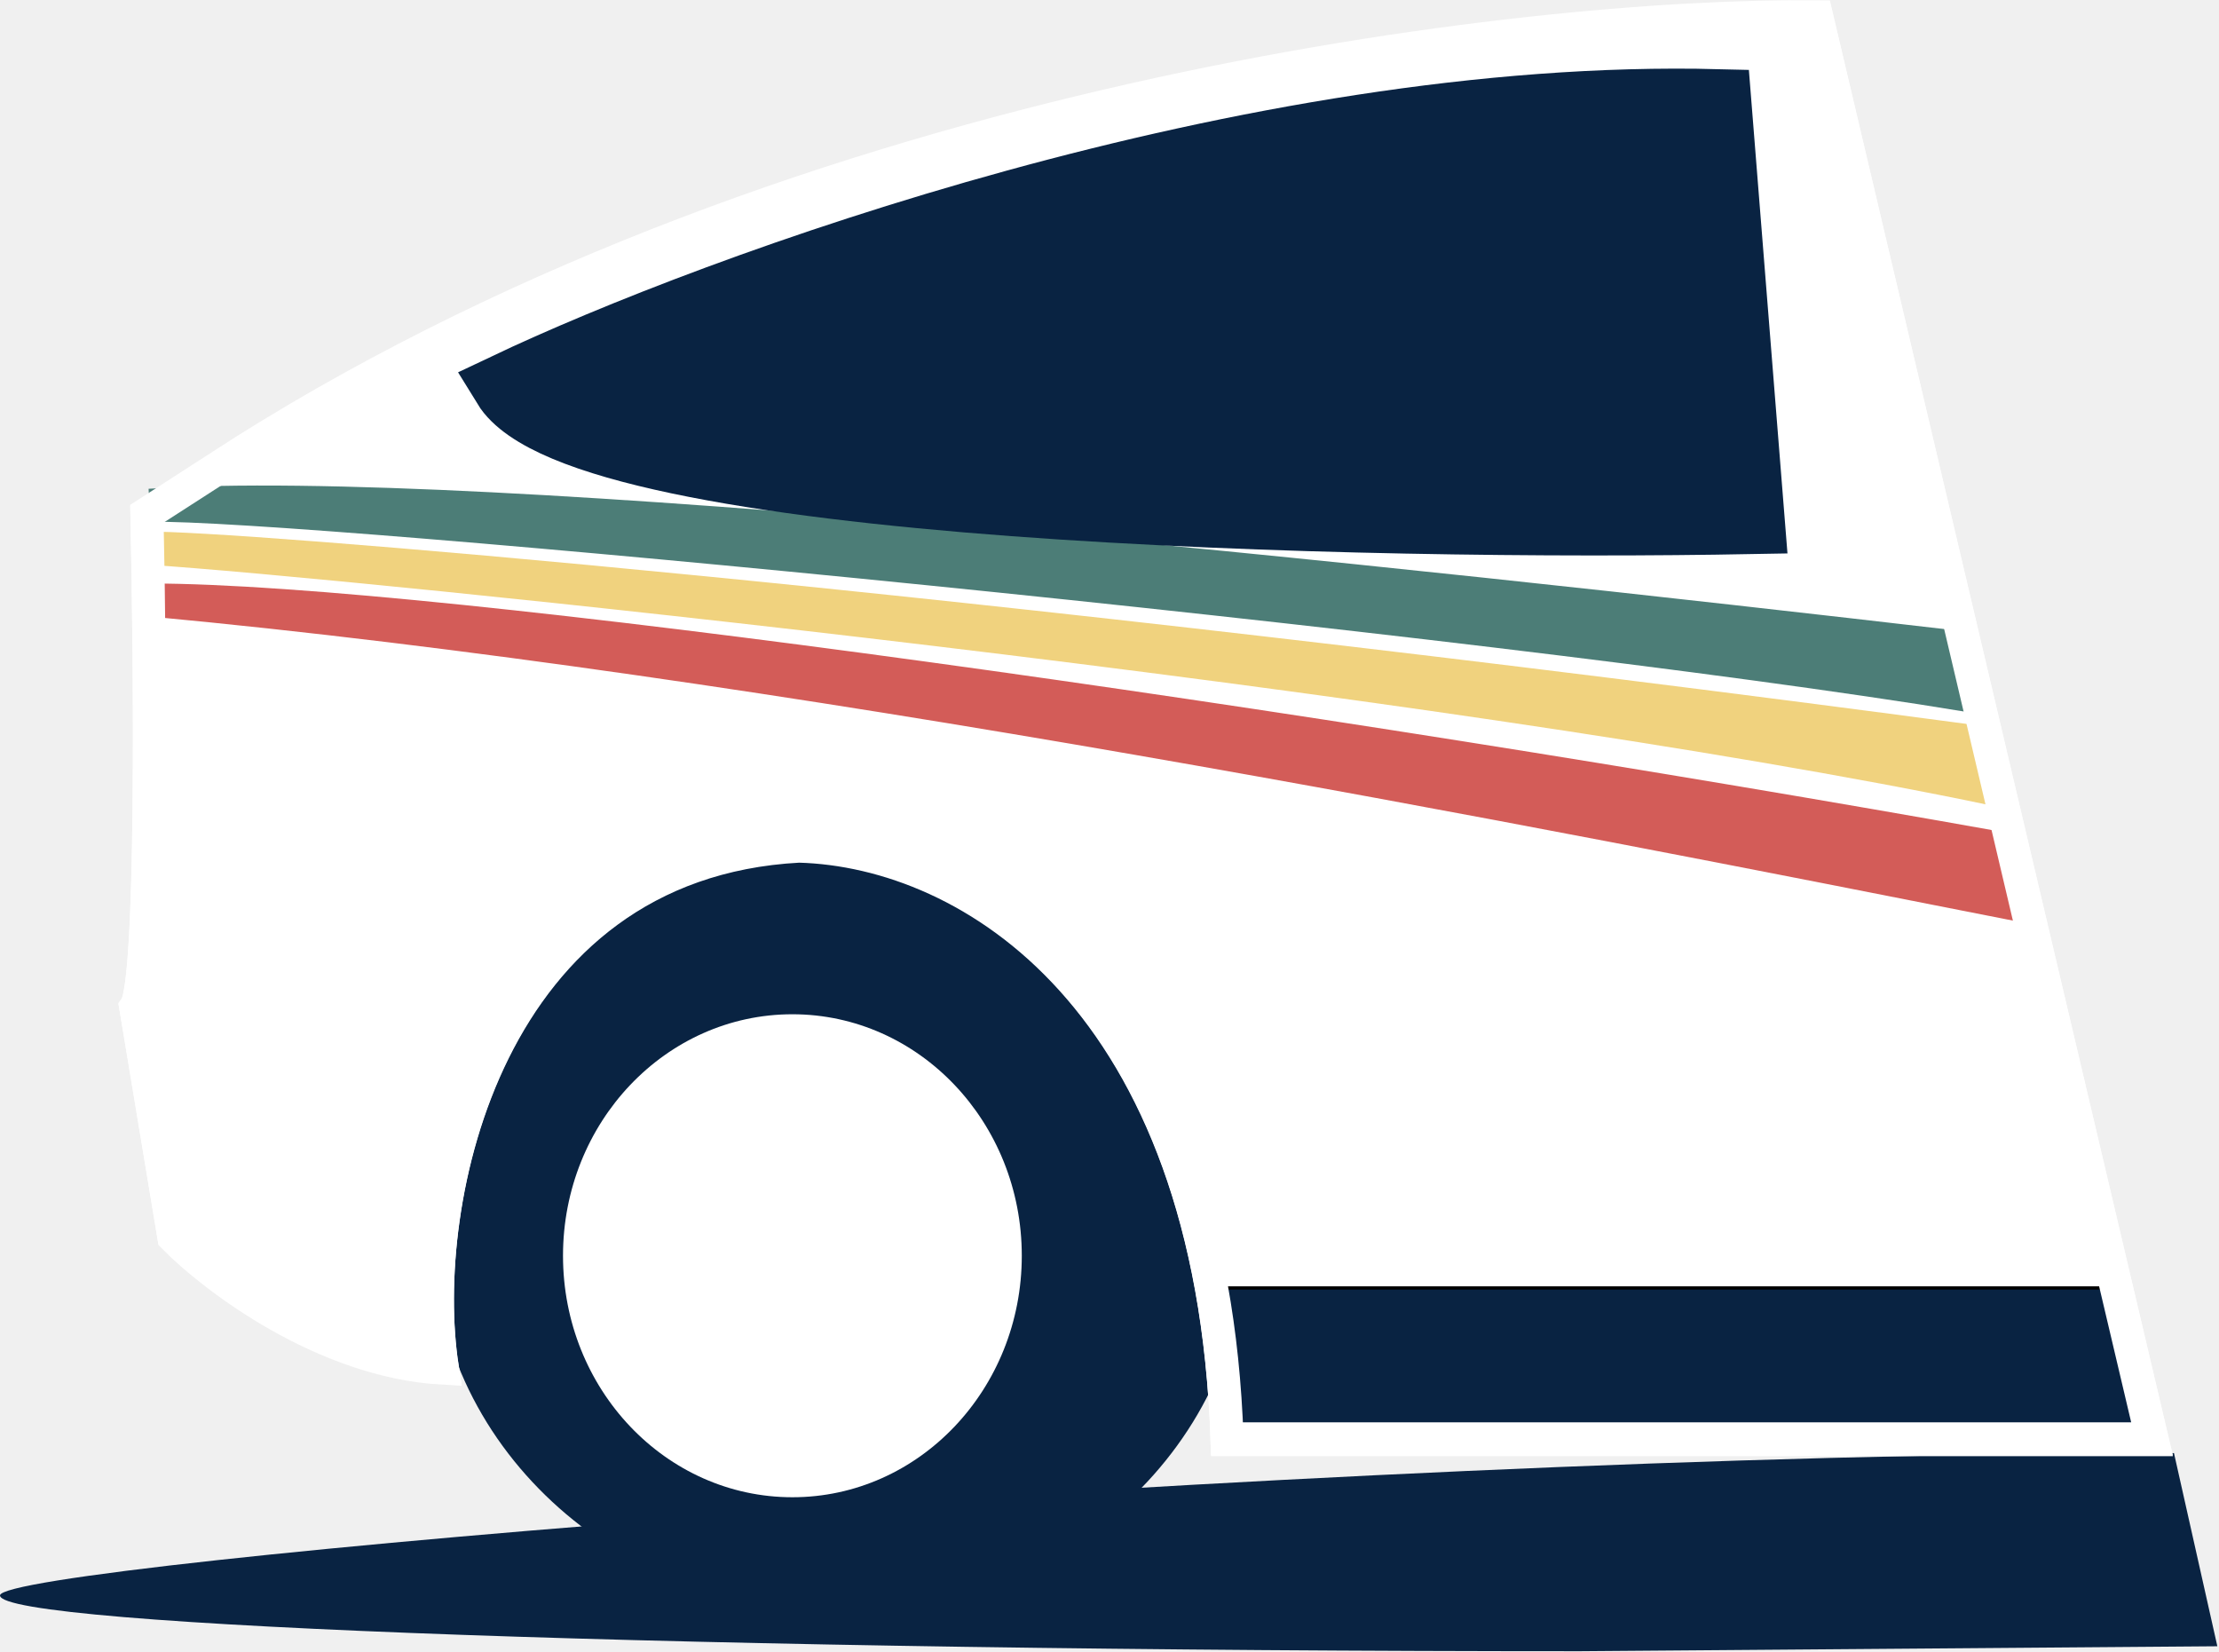
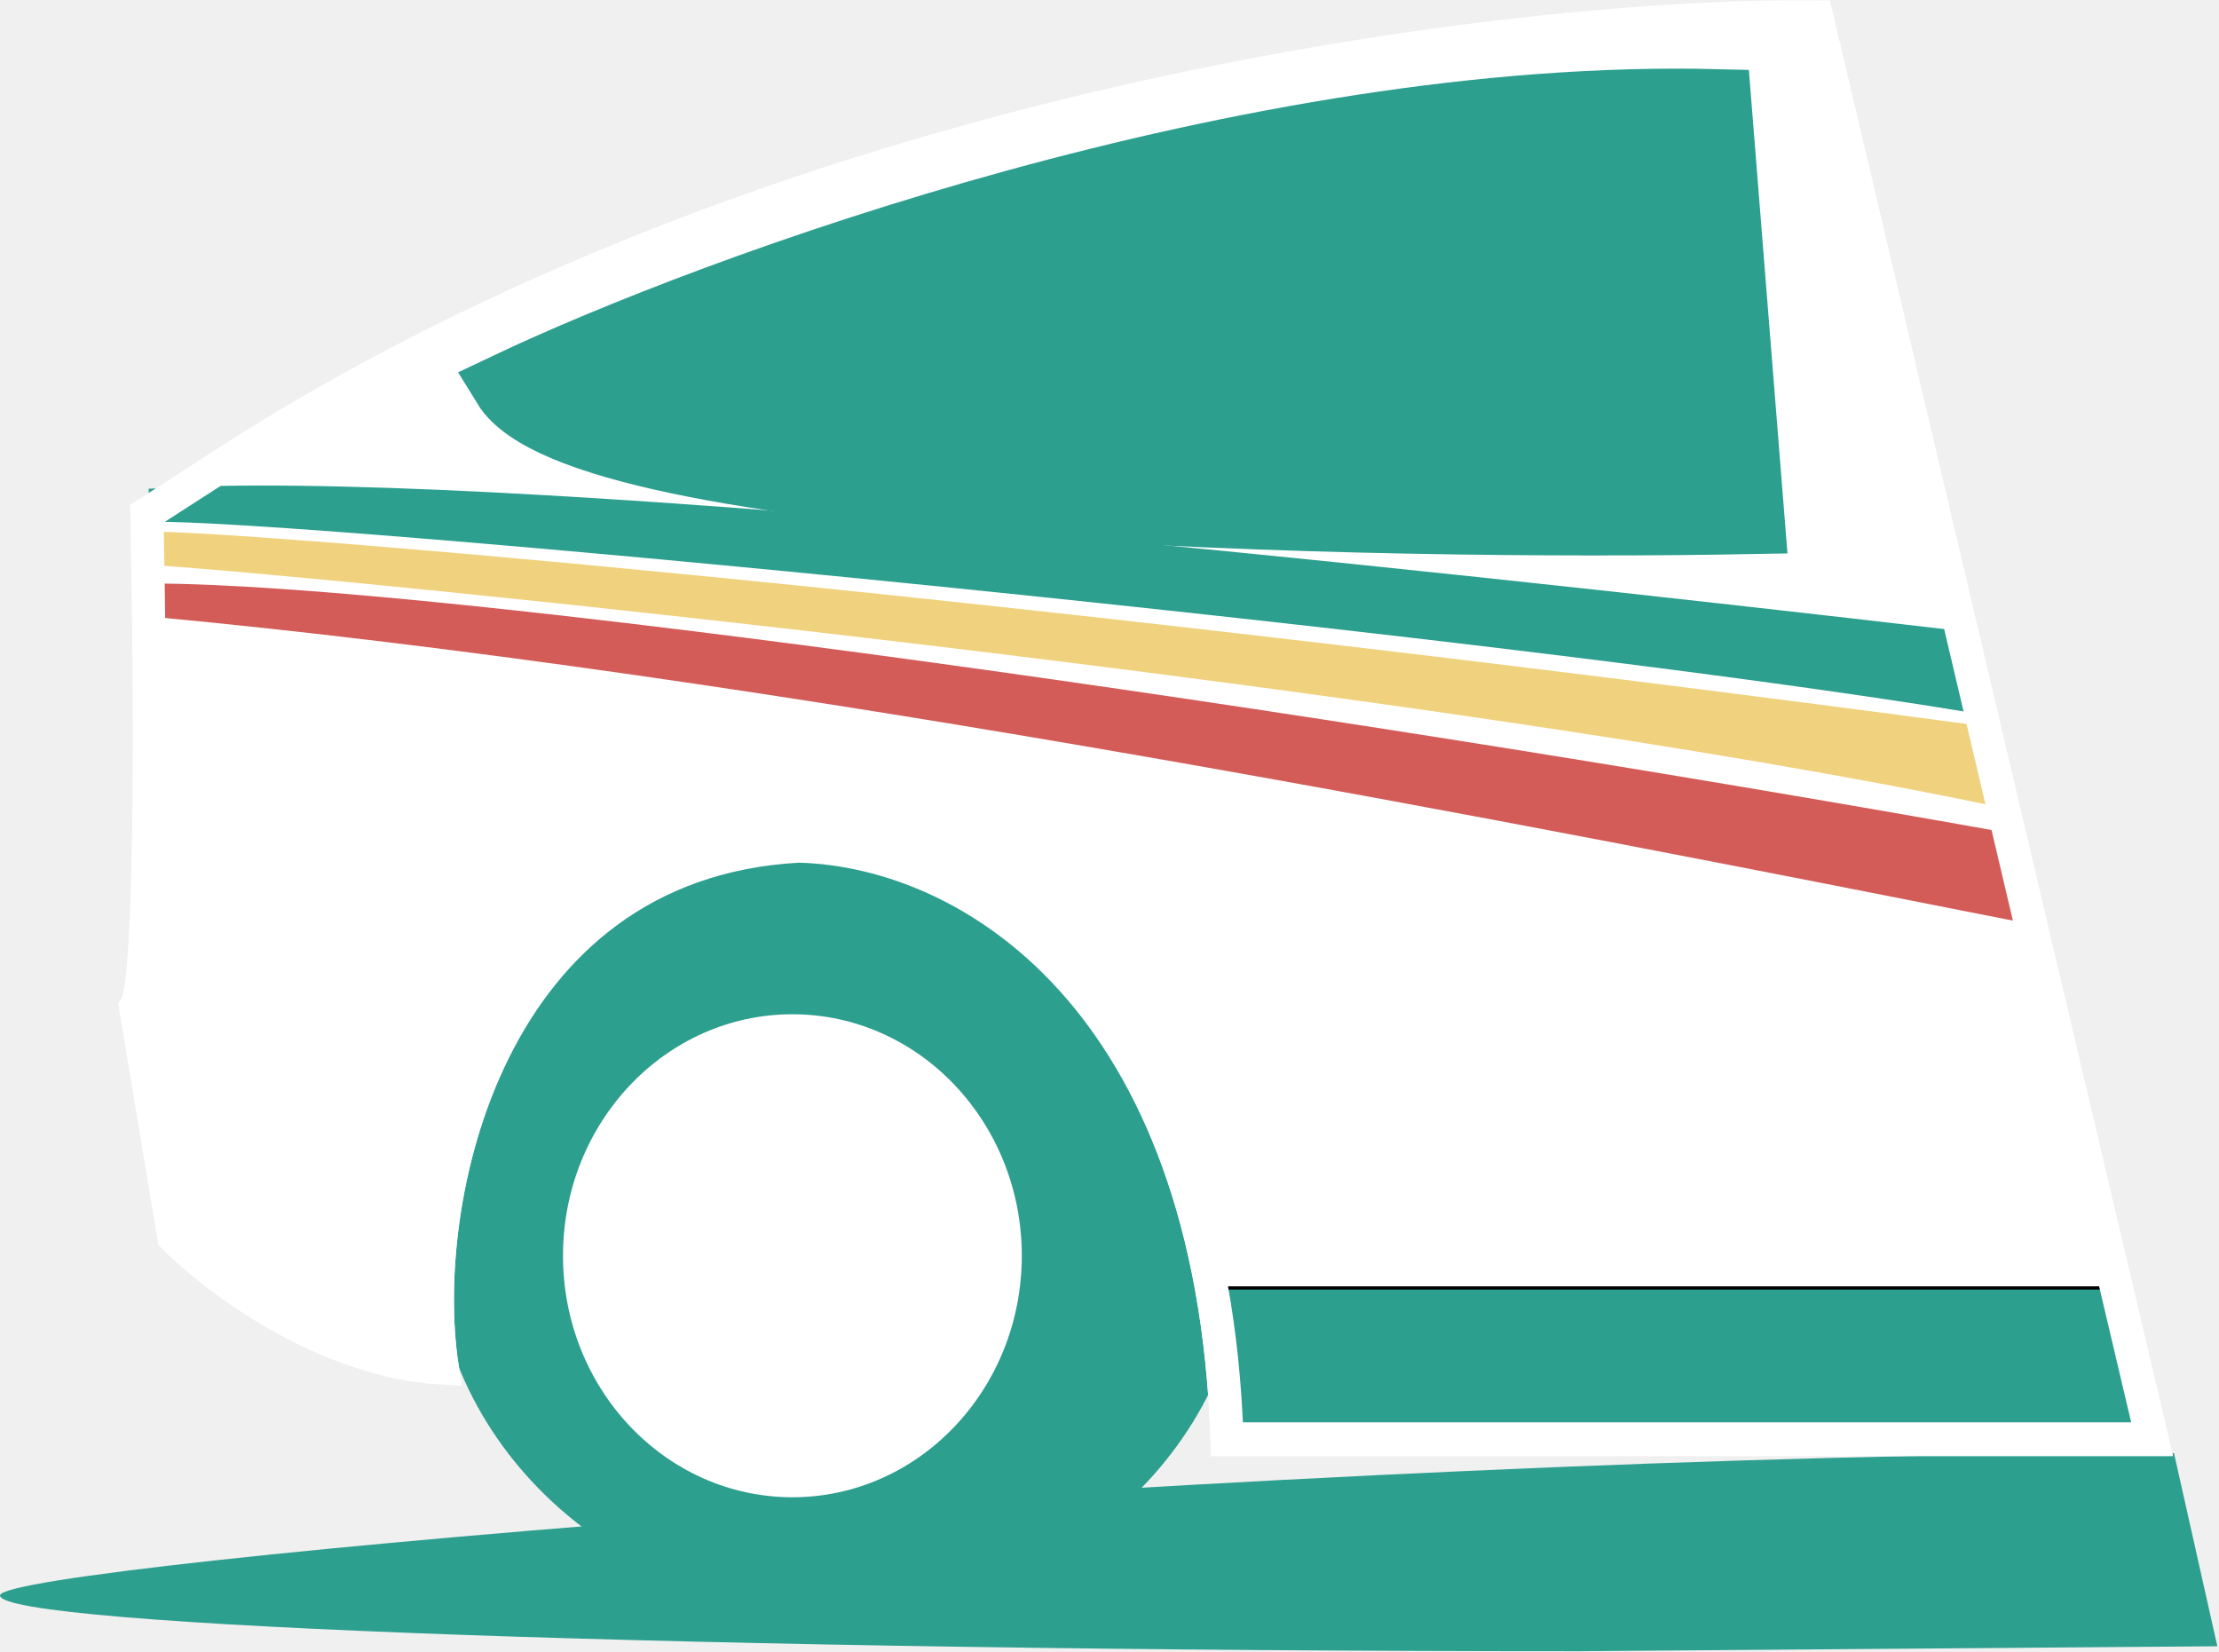
<svg xmlns="http://www.w3.org/2000/svg" width="672" height="500" viewBox="0 0 672 500" fill="none">
-   <path d="M671.5 498.5L478.502 500C214.233 500 0 492.437 0 483.107C0 473.777 394.095 440 658.365 440L671.5 498.5Z" fill="#092342" />
-   <ellipse cx="254.312" cy="373.781" rx="123.188" ry="114.469" fill="#092342" />
+   <path d="M671.5 498.5L478.502 500C214.233 500 0 492.437 0 483.107C0 473.777 394.095 440 658.365 440L671.5 498.5Z" fill="#2d9f8f" />
+   <ellipse cx="254.312" cy="373.781" rx="123.188" ry="114.469" fill="#2d9f8f" />
  <ellipse cx="239.969" cy="380.25" rx="69.469" ry="73.125" fill="white" />
  <path d="M73.75 136.969C244.525 29.419 462.531 4.406 550.188 5.344L651.719 435.938H371.594C367.094 302.737 293.969 257.625 241.938 256.219C147.438 261.281 126.156 363.844 133.938 414.281C98.162 412.256 64.844 387 52.656 374.625L41.125 305.156C46.3 297.731 45.531 202.5 44.5 155.812L73.75 136.969Z" fill="white" stroke="white" stroke-width="10" />
  <path d="M606.156 256.943C395.5 219.375 131.688 181.688 45.625 181.688C234.344 199.258 464.406 245.037 611.781 274.1L606.156 256.943Z" fill="#D35C58" stroke="#D35C58" stroke-width="10" />
  <path d="M601.094 224.982C283 182.5 67.219 165.507 45 166C106.031 169.938 434.688 203.581 604 239L601.094 224.982Z" fill="#F0D27E" stroke="#F0D27E" stroke-width="10" />
-   <path d="M593 196C421.156 176.031 144.625 146.25 45.344 153C90.906 152.121 445.906 186.062 596.375 210.625L593 196Z" fill="#4C7D77" stroke="#4C7D77" stroke-width="10" />
-   <path d="M520.375 30.938C379.075 27.338 216.625 86.813 153.062 117C176.238 154.8 414.344 159.938 530.5 157.781L520.375 30.938Z" fill="#092342" stroke="#092342" stroke-width="20" />
-   <path d="M367 390H644.486L657 440H373.054L367 390Z" fill="#092342" stroke="black" />
+   <path d="M593 196C421.156 176.031 144.625 146.25 45.344 153C90.906 152.121 445.906 186.062 596.375 210.625L593 196Z" fill="#2d9f8f" stroke="#2d9f8f" stroke-width="10" />
+   <path d="M520.375 30.938C379.075 27.338 216.625 86.813 153.062 117C176.238 154.8 414.344 159.938 530.5 157.781L520.375 30.938Z" fill="#2d9f8f" stroke="#2d9f8f" stroke-width="20" />
+   <path d="M367 390H644.486L657 440H373.054L367 390Z" fill="#2d9f8f" stroke="black" />
  <path d="M73.75 136.713C244.525 29.163 462.531 4.15 550.188 5.088L651.719 435.681H371.594C367.094 302.481 293.969 257.369 241.938 255.963C147.438 261.025 126.156 363.588 133.938 414.025C98.162 412 64.844 386.744 52.656 374.369L41.125 304.9C46.3 297.475 45.531 202.244 44.5 155.556L73.75 136.713Z" stroke="white" stroke-width="10" />
</svg>
